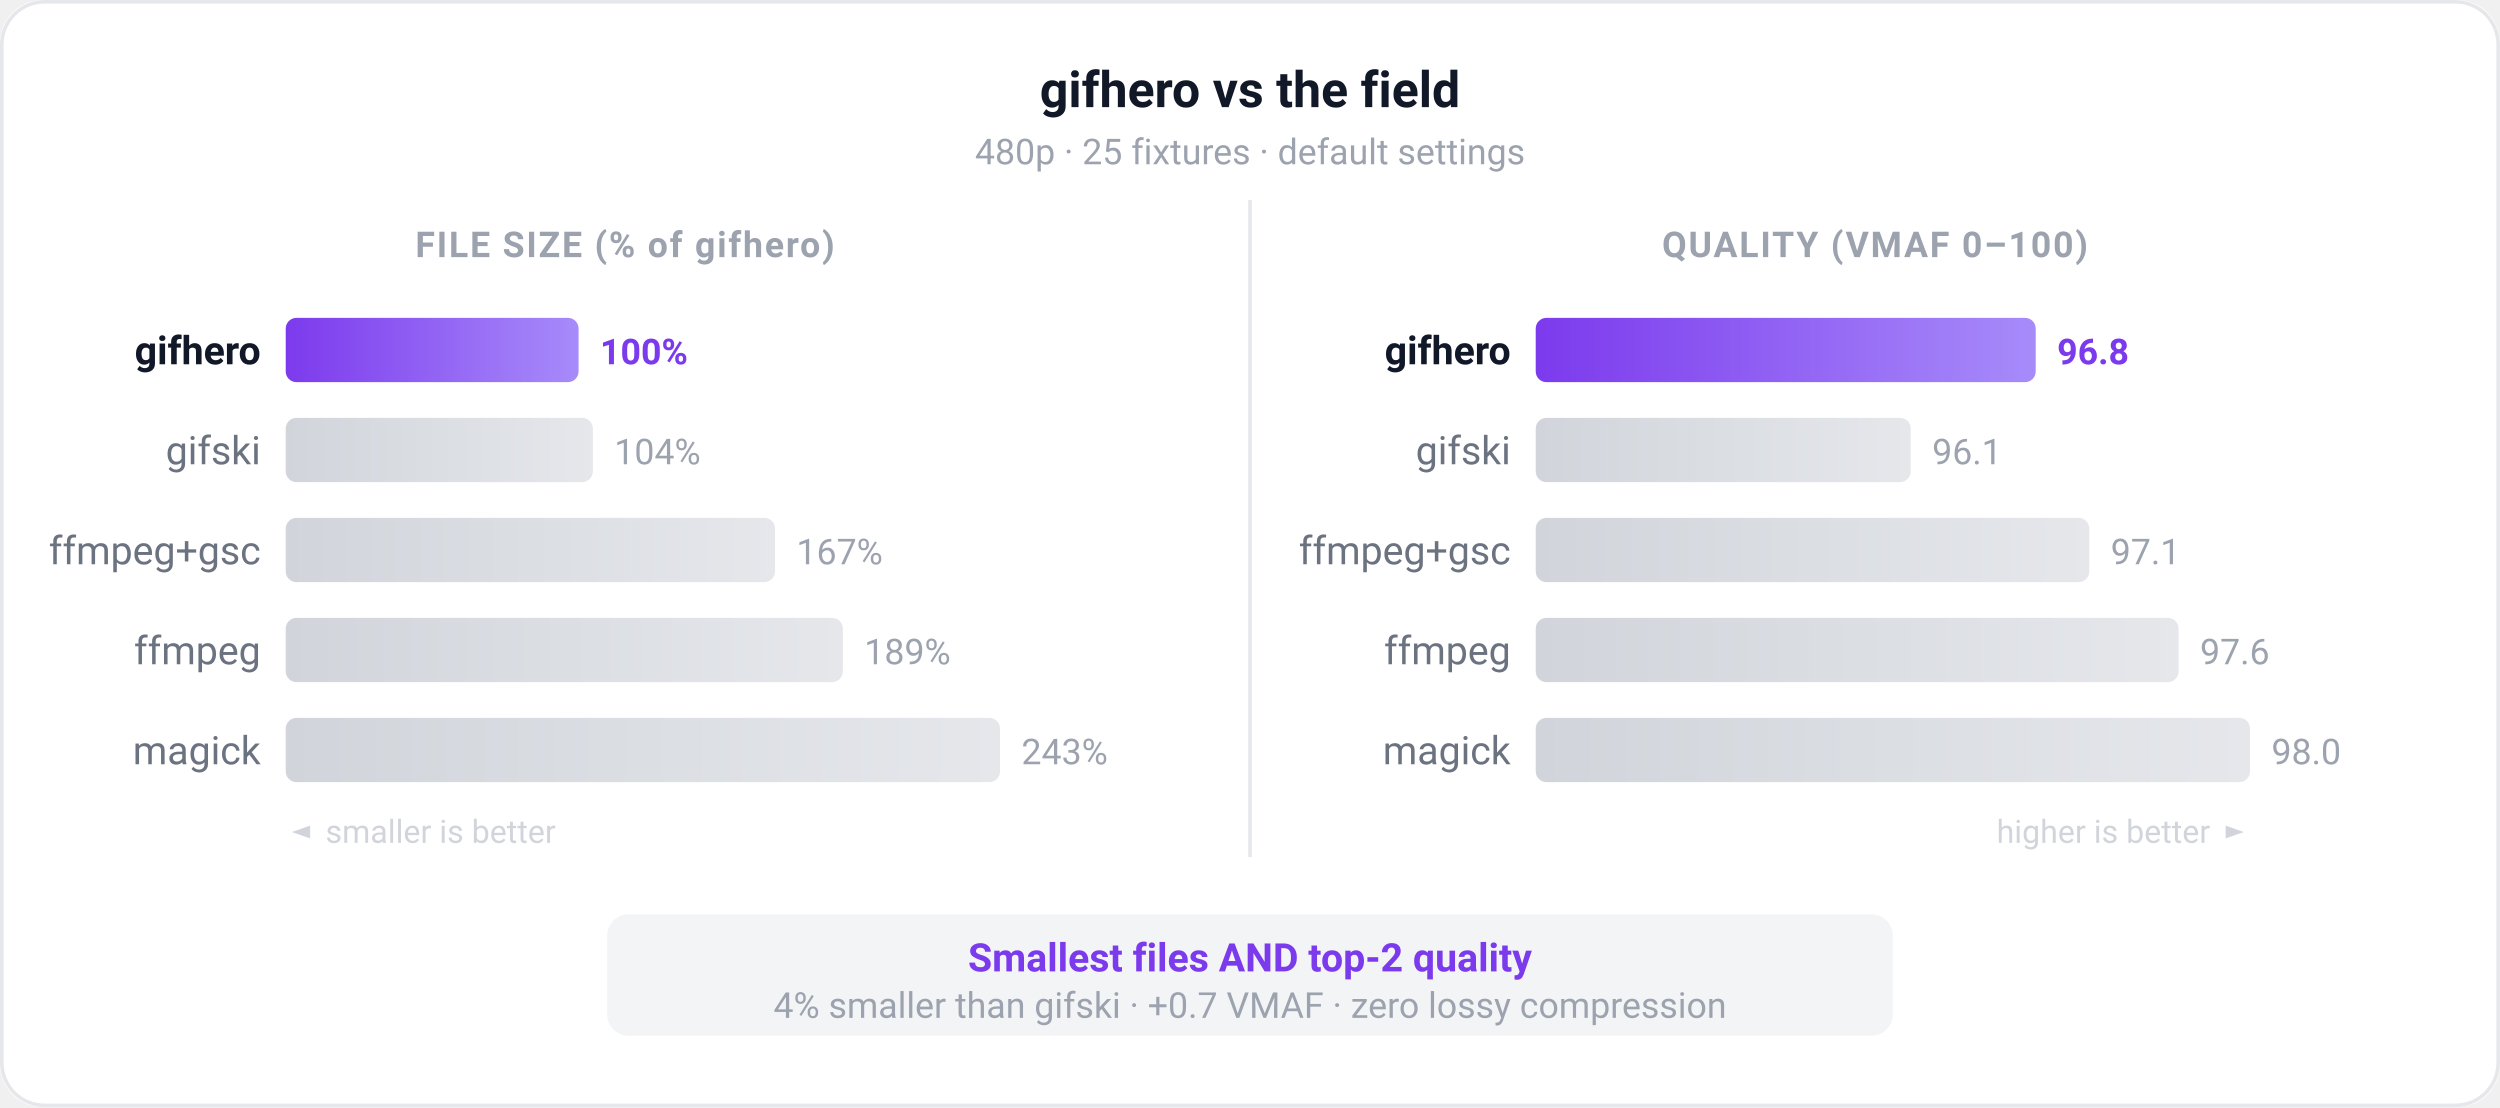
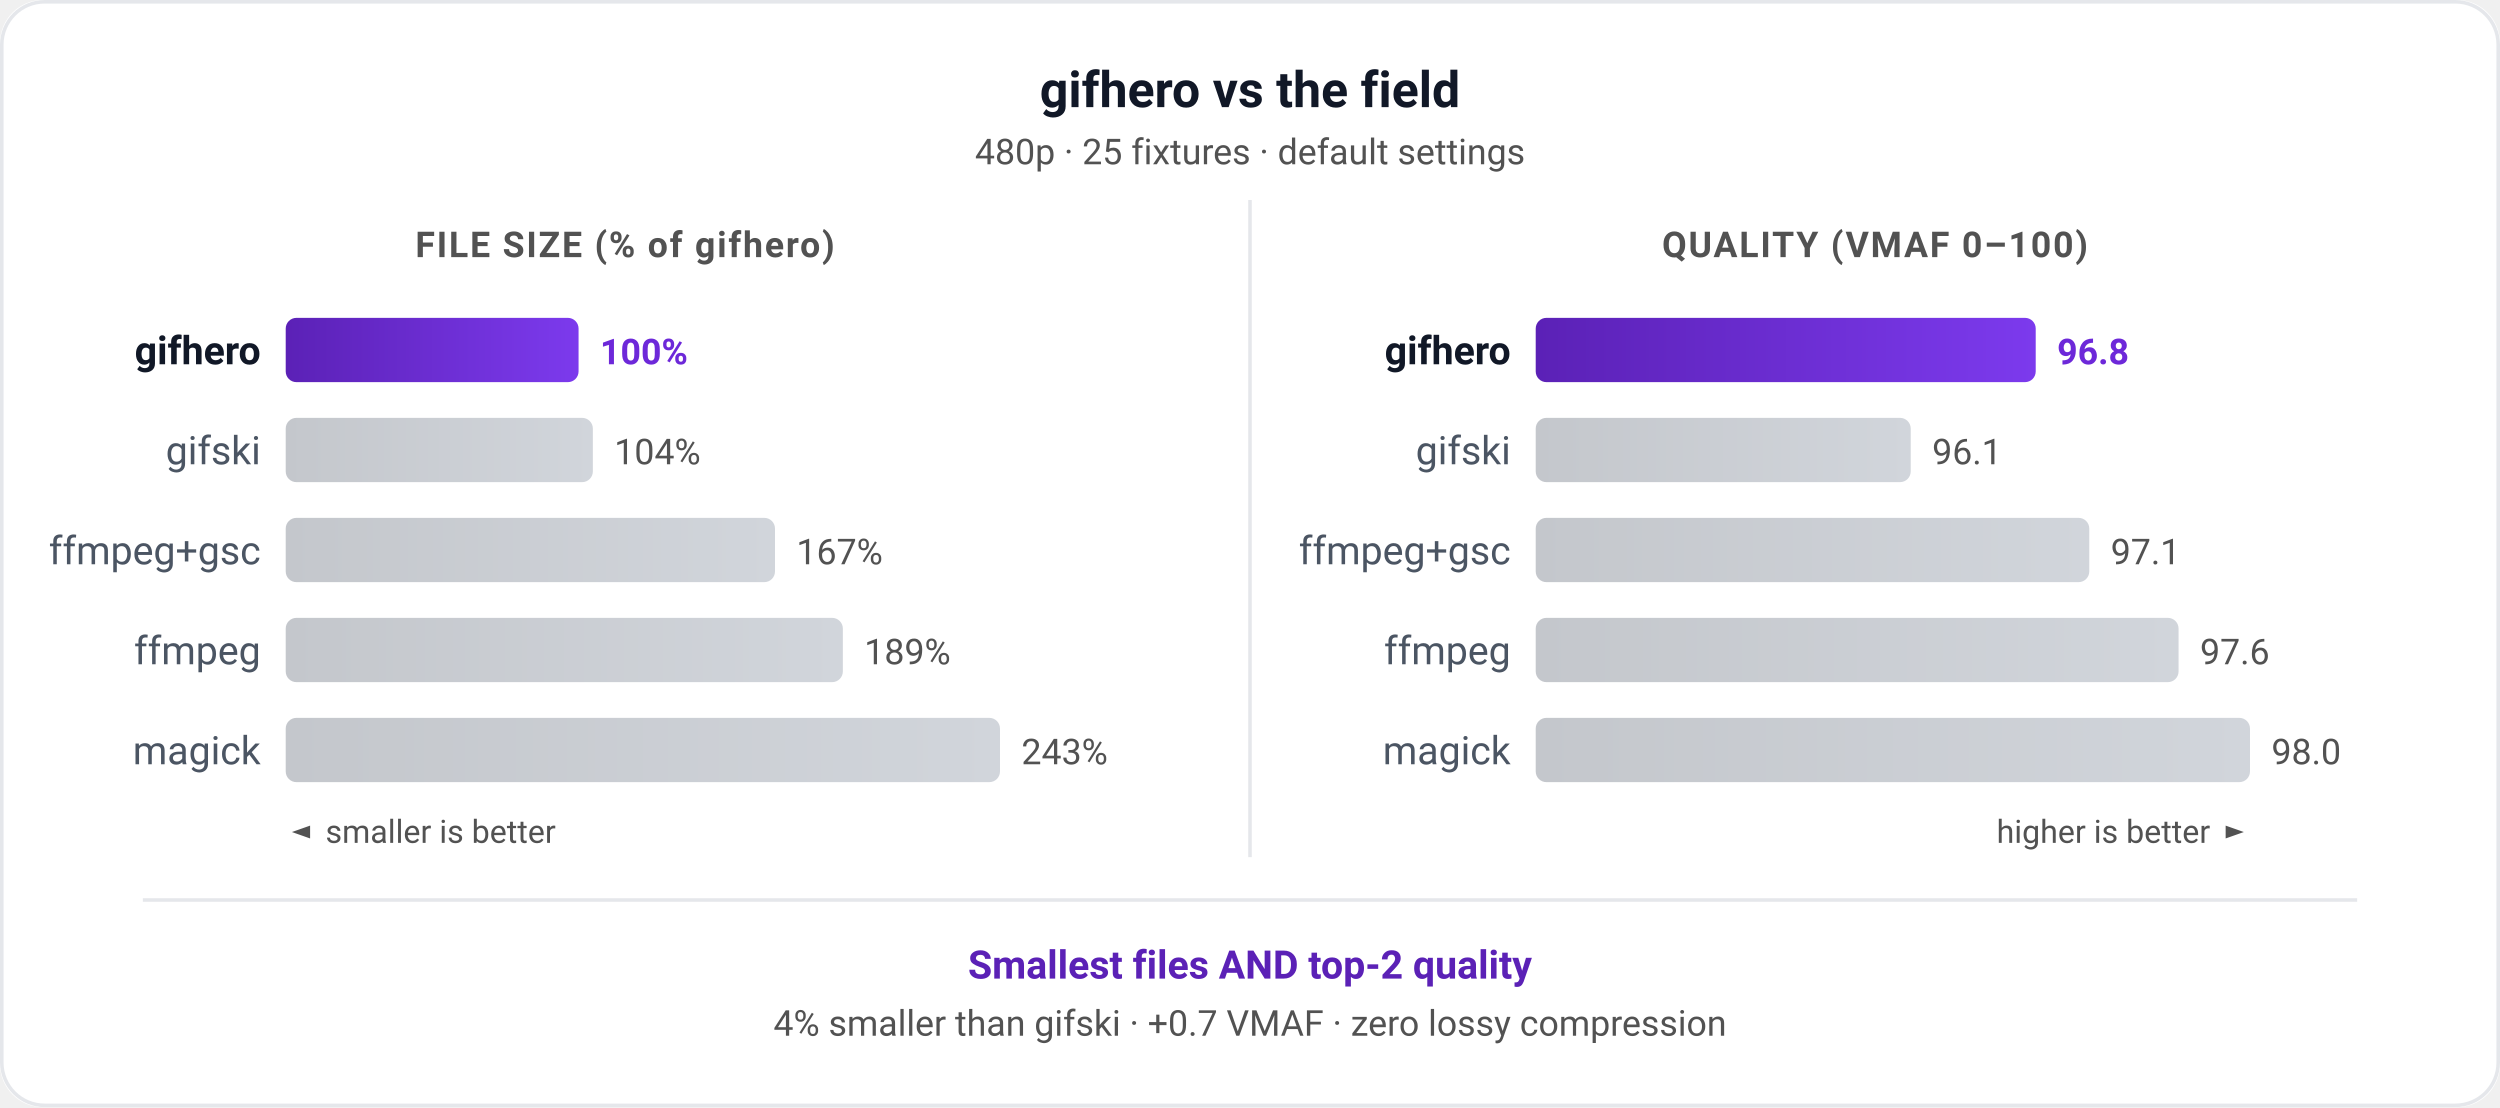
<svg xmlns="http://www.w3.org/2000/svg" viewBox="0 0 700 310" font-family="-apple-system,BlinkMacSystemFont,'Segoe UI',Roboto,Helvetica,sans-serif">
  <defs>
    <linearGradient id="g1" x1="0" y1="0" x2="1" y2="0">
-       <stop offset="0%" stop-color="#7c3aed" />
-       <stop offset="100%" stop-color="#a78bfa" />
+       <stop offset="0%" stop-color="#5b21b6" />
+       <stop offset="100%" stop-color="#7c3aed" />
    </linearGradient>
    <linearGradient id="g2" x1="0" y1="0" x2="1" y2="0">
-       <stop offset="0%" stop-color="#d1d5db" />
-       <stop offset="100%" stop-color="#e5e7eb" />
+       <stop offset="0%" stop-color="#c4c7cc" />
+       <stop offset="100%" stop-color="#d1d5db" />
    </linearGradient>
  </defs>
  <rect width="700" height="310" rx="12" fill="#ffffff" />
  <rect x="0.5" y="0.5" width="699" height="309" rx="12" fill="none" stroke="#e5e7eb" />
  <text x="350" y="30" text-anchor="middle" font-size="14" font-weight="700" fill="#111827">gifhero vs the field</text>
-   <text x="350" y="46" text-anchor="middle" font-size="10" fill="#9ca3af">480p · 25 fixtures · default settings</text>
+   <text x="350" y="46" text-anchor="middle" font-size="10" fill="#525252">480p · 25 fixtures · default settings</text>
  <line x1="350" y1="56" x2="350" y2="240" stroke="#e5e7eb" stroke-width="1" />
-   <text x="175" y="72" text-anchor="middle" font-size="10" font-weight="600" fill="#9ca3af" letter-spacing="0.05em">FILE SIZE (% of gifhero)</text>
+   <text x="175" y="72" text-anchor="middle" font-size="10" font-weight="600" fill="#525252" letter-spacing="0.05em">FILE SIZE (% of gifhero)</text>
  <text x="73" y="102" text-anchor="end" font-size="11" font-weight="600" fill="#111827">gifhero</text>
  <rect x="80" y="89" width="82" height="18" rx="3" fill="url(#g1)" />
-   <text x="168" y="102" font-size="10" fill="#7c3aed" font-weight="600">100%</text>
-   <text x="73" y="130" text-anchor="end" font-size="11" fill="#6b7280">gifski</text>
+   <text x="168" y="102" font-size="10" fill="#6d28d9" font-weight="600">100%</text>
+   <text x="73" y="130" text-anchor="end" font-size="11" fill="#4b5563">gifski</text>
  <rect x="80" y="117" width="86" height="18" rx="3" fill="url(#g2)" />
-   <text x="172" y="130" font-size="10" fill="#9ca3af">104%</text>
-   <text x="73" y="158" text-anchor="end" font-size="11" fill="#6b7280">ffmpeg+gsc</text>
+   <text x="172" y="130" font-size="10" fill="#525252">104%</text>
+   <text x="73" y="158" text-anchor="end" font-size="11" fill="#4b5563">ffmpeg+gsc</text>
  <rect x="80" y="145" width="137" height="18" rx="3" fill="url(#g2)" />
-   <text x="223" y="158" font-size="10" fill="#9ca3af">167%</text>
-   <text x="73" y="186" text-anchor="end" font-size="11" fill="#6b7280">ffmpeg</text>
+   <text x="223" y="158" font-size="10" fill="#525252">167%</text>
+   <text x="73" y="186" text-anchor="end" font-size="11" fill="#4b5563">ffmpeg</text>
  <rect x="80" y="173" width="156" height="18" rx="3" fill="url(#g2)" />
-   <text x="242" y="186" font-size="10" fill="#9ca3af">189%</text>
-   <text x="73" y="214" text-anchor="end" font-size="11" fill="#6b7280">magick</text>
+   <text x="242" y="186" font-size="10" fill="#525252">189%</text>
+   <text x="73" y="214" text-anchor="end" font-size="11" fill="#4b5563">magick</text>
  <rect x="80" y="201" width="200" height="18" rx="3" fill="url(#g2)" />
-   <text x="286" y="214" font-size="10" fill="#9ca3af">243%</text>
-   <text x="80" y="236" font-size="9" fill="#d1d5db">◄ smaller is better</text>
-   <text x="525" y="72" text-anchor="middle" font-size="10" font-weight="600" fill="#9ca3af" letter-spacing="0.05em">QUALITY (VMAF 0–100)</text>
+   <text x="286" y="214" font-size="10" fill="#525252">243%</text>
+   <text x="80" y="236" font-size="9" fill="#525252">◄ smaller is better</text>
+   <text x="525" y="72" text-anchor="middle" font-size="10" font-weight="600" fill="#525252" letter-spacing="0.05em">QUALITY (VMAF 0–100)</text>
  <text x="423" y="102" text-anchor="end" font-size="11" font-weight="600" fill="#111827">gifhero</text>
  <rect x="430" y="89" width="140" height="18" rx="3" fill="url(#g1)" />
-   <text x="576" y="102" font-size="10" fill="#7c3aed" font-weight="600">96.8</text>
-   <text x="423" y="130" text-anchor="end" font-size="11" fill="#6b7280">gifski</text>
+   <text x="576" y="102" font-size="10" fill="#6d28d9" font-weight="600">96.8</text>
+   <text x="423" y="130" text-anchor="end" font-size="11" fill="#4b5563">gifski</text>
  <rect x="430" y="117" width="105" height="18" rx="3" fill="url(#g2)" />
-   <text x="541" y="130" font-size="10" fill="#9ca3af">96.1</text>
-   <text x="423" y="158" text-anchor="end" font-size="11" fill="#6b7280">ffmpeg+gsc</text>
+   <text x="541" y="130" font-size="10" fill="#525252">96.1</text>
+   <text x="423" y="158" text-anchor="end" font-size="11" fill="#4b5563">ffmpeg+gsc</text>
  <rect x="430" y="145" width="155" height="18" rx="3" fill="url(#g2)" />
-   <text x="591" y="158" font-size="10" fill="#9ca3af">97.1</text>
-   <text x="423" y="186" text-anchor="end" font-size="11" fill="#6b7280">ffmpeg</text>
+   <text x="591" y="158" font-size="10" fill="#525252">97.1</text>
+   <text x="423" y="186" text-anchor="end" font-size="11" fill="#4b5563">ffmpeg</text>
  <rect x="430" y="173" width="180" height="18" rx="3" fill="url(#g2)" />
-   <text x="616" y="186" font-size="10" fill="#9ca3af">97.6</text>
-   <text x="423" y="214" text-anchor="end" font-size="11" fill="#6b7280">magick</text>
+   <text x="616" y="186" font-size="10" fill="#525252">97.6</text>
+   <text x="423" y="214" text-anchor="end" font-size="11" fill="#4b5563">magick</text>
  <rect x="430" y="201" width="200" height="18" rx="3" fill="url(#g2)" />
-   <text x="636" y="214" font-size="10" fill="#9ca3af">98.0</text>
-   <text x="630" y="236" text-anchor="end" font-size="9" fill="#d1d5db">higher is better ►</text>
-   <rect x="170" y="256" width="360" height="34" rx="6" fill="#f3f4f6" />
-   <text x="350" y="272" text-anchor="middle" font-size="11" font-weight="600" fill="#7c3aed">Smallest files AND top-2 quality</text>
-   <text x="350" y="285" text-anchor="middle" font-size="10" fill="#9ca3af">4% smaller than gifski · +0.7 VMAF · zero lossy compression</text>
+   <text x="636" y="214" font-size="10" fill="#525252">98.0</text>
+   <text x="630" y="236" text-anchor="end" font-size="9" fill="#525252">higher is better ►</text>
+   <line x1="40" y1="252" x2="660" y2="252" stroke="#e5e7eb" stroke-width="1" />
+   <text x="350" y="274" text-anchor="middle" font-size="11" font-weight="600" fill="#5b21b6">Smallest files AND top-2 quality</text>
+   <text x="350" y="290" text-anchor="middle" font-size="10" fill="#525252">4% smaller than gifski · +0.7 VMAF · zero lossy compression</text>
</svg>
